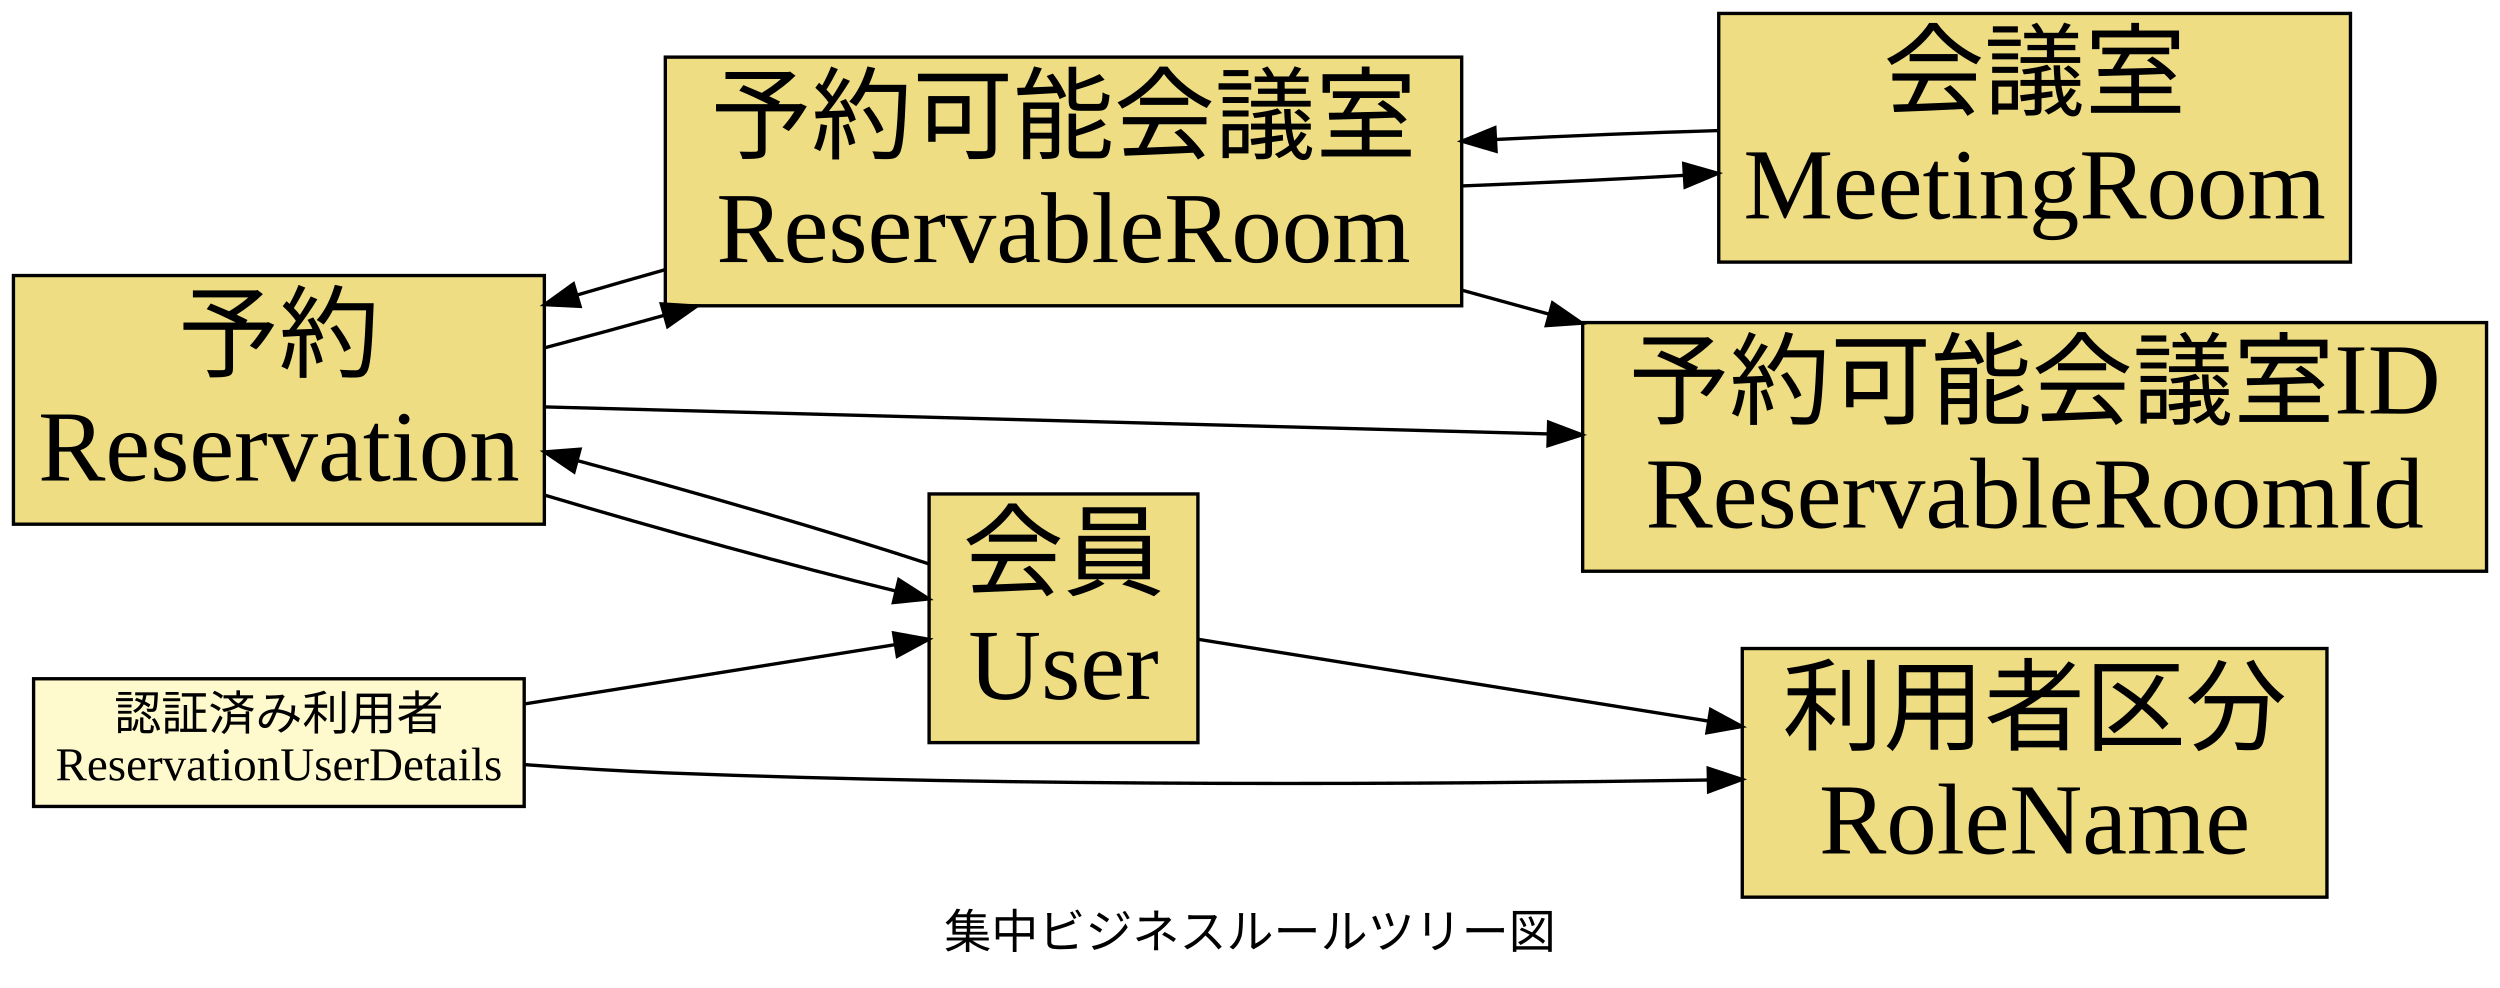
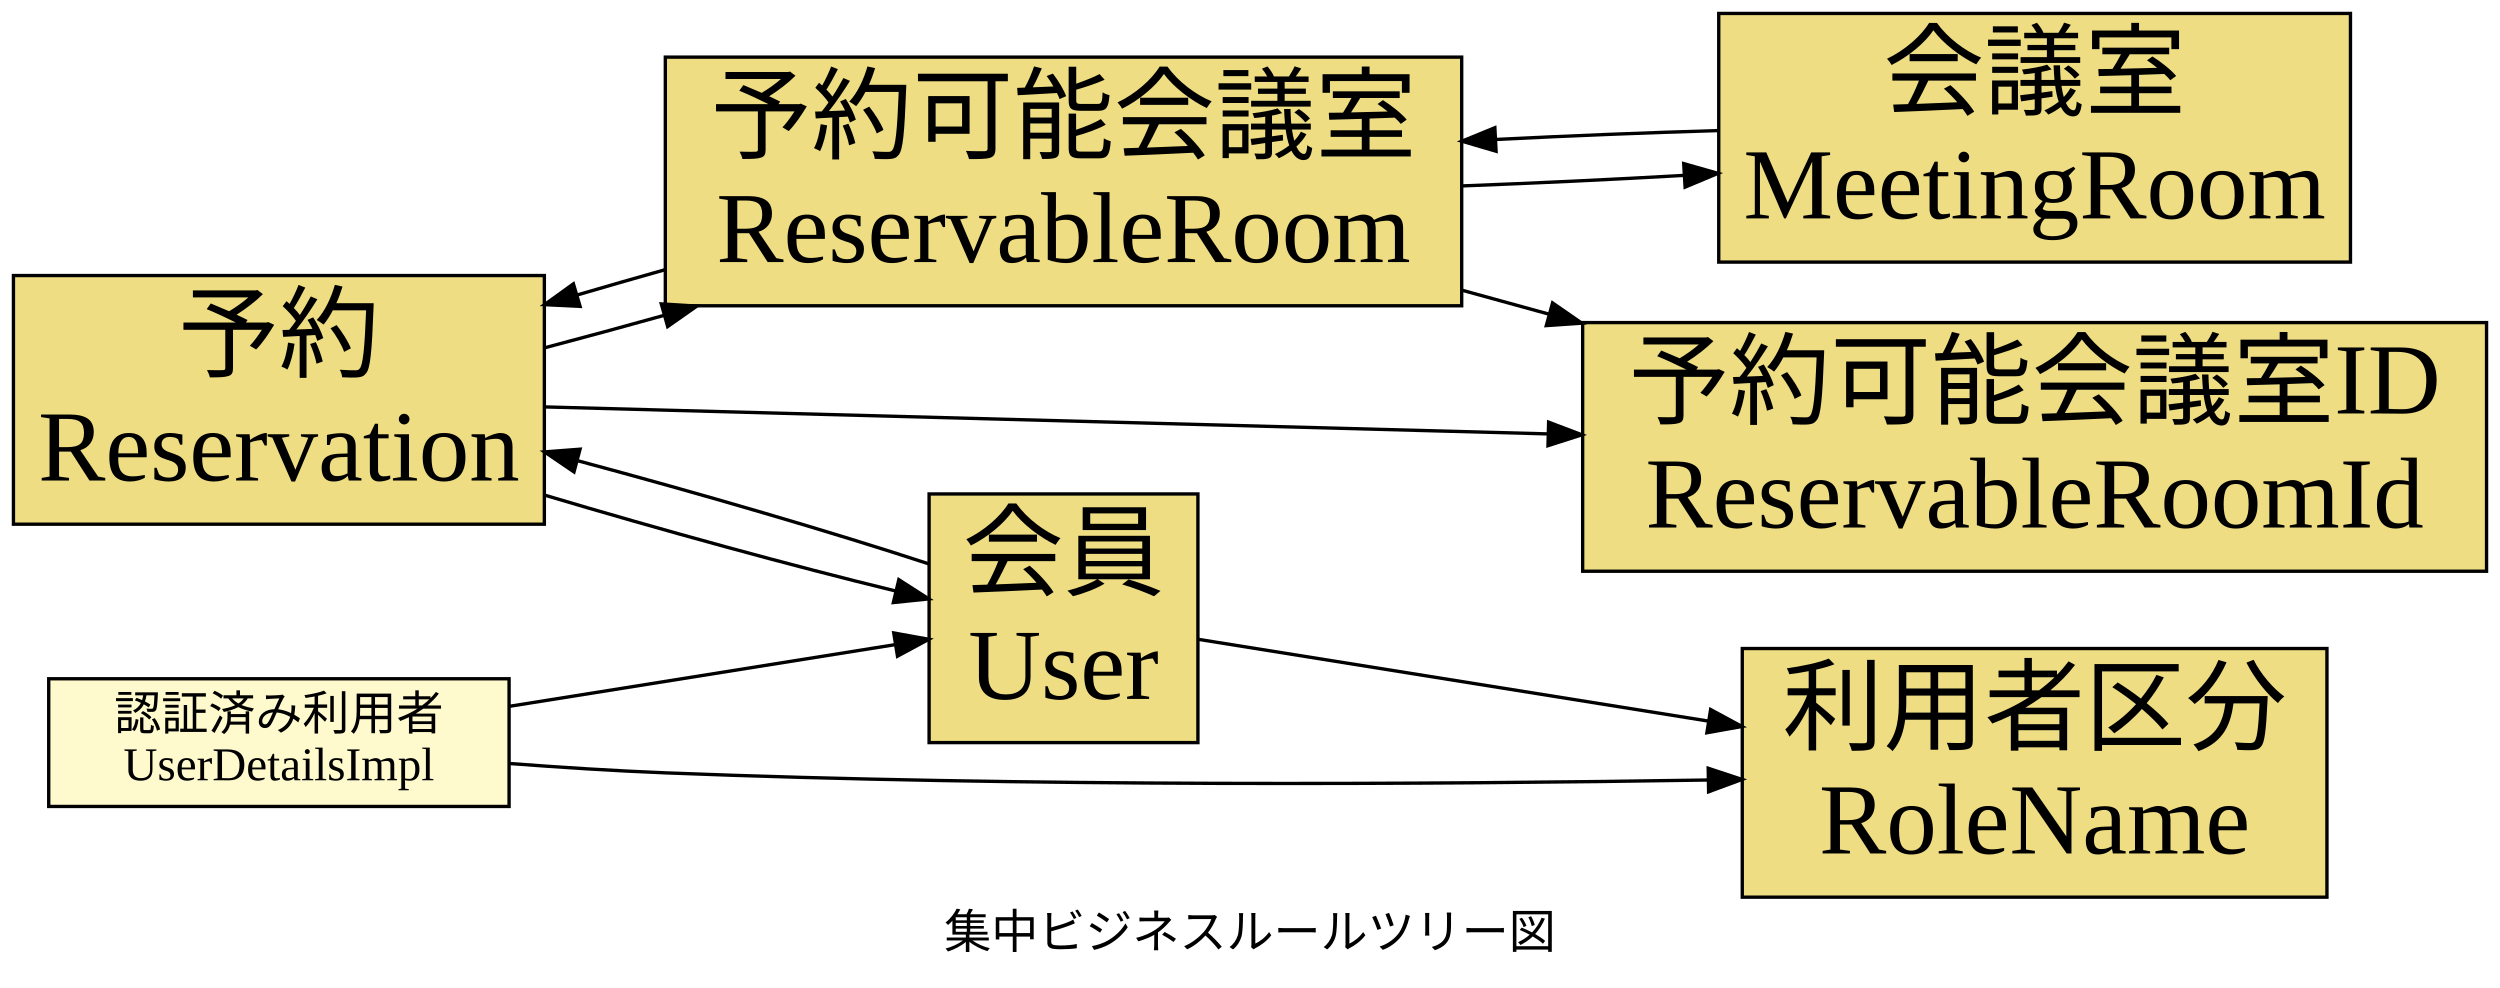
<svg xmlns="http://www.w3.org/2000/svg" width="744pt" height="294pt" viewBox="0.00 0.00 744.00 294.00">
  <g id="graph0" class="graph" transform="scale(1 1) rotate(0) translate(4 290)">
    <polygon fill="white" stroke="transparent" points="-4,4 -4,-290 740,-290 740,4 -4,4" />
    <text text-anchor="middle" x="368" y="-7.8" font-family="Times New Roman,serif" font-size="14.00">
            集中ビジネスルールツリー図
        </text>
    <g id="node1" class="node">
      <polygon fill="#eedd82" stroke="black" points="158,-208 0,-208 0,-134 158,-134 158,-208" />
      <text text-anchor="middle" x="79" y="-180" font-family="Times New Roman,serif" font-size="30.00">予約</text>
      <text text-anchor="middle" x="79" y="-147" font-family="Times New Roman,serif" font-size="30.00">
                Reservation
            </text>
    </g>
    <g id="node3" class="node">
      <polygon fill="#eedd82" stroke="black" points="431,-273 194,-273 194,-199 431,-199 431,-273" />
      <text text-anchor="middle" x="312.5" y="-245" font-family="Times New Roman,serif" font-size="30.00">
                予約可能会議室
            </text>
      <text text-anchor="middle" x="312.5" y="-212" font-family="Times New Roman,serif" font-size="30.00">
                ReservableRoom
            </text>
    </g>
-     <g id="edge8" class="edge">
+     <g id="edge9" class="edge">
      <path fill="none" stroke="black" d="M158.05,-186.49C169.55,-189.51 181.6,-192.79 193.69,-196.17" />
      <polygon fill="black" stroke="black" points="192.8,-199.56 203.37,-198.9 194.7,-192.82 192.8,-199.56" />
    </g>
    <g id="node4" class="node">
      <polygon fill="#eedd82" stroke="black" points="736,-194 467,-194 467,-120 736,-120 736,-194" />
      <text text-anchor="middle" x="601.5" y="-166" font-family="Times New Roman,serif" font-size="30.00">
                予約可能会議室ID
            </text>
      <text text-anchor="middle" x="601.5" y="-133" font-family="Times New Roman,serif" font-size="30.00">
                ReservableRoomId
            </text>
    </g>
-     <g id="edge2" class="edge">
+     <g id="edge7" class="edge">
      <path fill="none" stroke="black" d="M158.21,-168.9C236.94,-166.78 360.21,-163.46 456.64,-160.87" />
      <polygon fill="black" stroke="black" points="456.87,-164.36 466.77,-160.6 456.68,-157.37 456.87,-164.36" />
    </g>
-     <g id="node7" class="node">
+     <g id="node6" class="node">
      <polygon fill="#eedd82" stroke="black" points="352.5,-143 272.5,-143 272.5,-69 352.5,-69 352.5,-143" />
      <text text-anchor="middle" x="312.5" y="-115" font-family="Times New Roman,serif" font-size="30.00">会員
            </text>
      <text text-anchor="middle" x="312.5" y="-82" font-family="Times New Roman,serif" font-size="30.00">User
            </text>
    </g>
-     <g id="edge10" class="edge">
+     <g id="edge3" class="edge">
      <path fill="none" stroke="black" d="M158.05,-142.66C192.61,-132.34 232.19,-121.49 262.5,-114.13" />
      <polygon fill="black" stroke="black" points="263.49,-117.49 272.4,-111.77 261.86,-110.68 263.49,-117.49" />
    </g>
    <g id="node2" class="node">
      <polygon fill="#eedd82" stroke="black" points="695.5,-286 507.5,-286 507.5,-212 695.5,-212 695.5,-286" />
      <text text-anchor="middle" x="601.5" y="-258" font-family="Times New Roman,serif" font-size="30.00">会議室
            </text>
      <text text-anchor="middle" x="601.5" y="-225" font-family="Times New Roman,serif" font-size="30.00">
                MeetingRoom
            </text>
    </g>
-     <g id="edge9" class="edge">
+     <g id="edge10" class="edge">
      <path fill="none" stroke="black" d="M507.26,-251.14C486.19,-250.52 463.45,-249.61 441.23,-248.5" />
      <polygon fill="black" stroke="black" points="441.23,-244.99 431.06,-247.98 440.87,-251.99 441.23,-244.99" />
    </g>
-     <g id="edge4" class="edge">
+     <g id="edge5" class="edge">
      <path fill="none" stroke="black" d="M193.86,-209.72C185.04,-207.23 176.23,-204.7 167.64,-202.18" />
      <polygon fill="black" stroke="black" points="168.63,-198.82 158.05,-199.34 166.65,-205.53 168.63,-198.82" />
    </g>
-     <g id="edge1" class="edge">
+     <g id="edge11" class="edge">
      <path fill="none" stroke="black" d="M431.06,-234.67C452.98,-235.5 475.73,-236.58 497.18,-237.81" />
      <polygon fill="black" stroke="black" points="497.07,-241.31 507.26,-238.41 497.49,-234.32 497.07,-241.31" />
    </g>
-     <g id="edge3" class="edge">
+     <g id="edge8" class="edge">
      <path fill="none" stroke="black" d="M431.06,-203.64C439.61,-201.29 448.29,-198.9 456.96,-196.51" />
      <polygon fill="black" stroke="black" points="458.04,-199.85 466.75,-193.82 456.18,-193.1 458.04,-199.85" />
    </g>
    <g id="node5" class="node">
-       <polygon fill="lemonchiffon" stroke="black" points="152,-88 6,-88 6,-50 152,-50 152,-88" />
-       <text text-anchor="middle" x="79" y="-72.8" font-family="Times New Roman,serif" font-size="14.00">認証済み利用者
-             </text>
-       <text text-anchor="middle" x="79" y="-57.8" font-family="Times New Roman,serif" font-size="14.00">
-                 ReservationUserDetails
-             </text>
-     </g>
-     <g id="node6" class="node">
      <polygon fill="#eedd82" stroke="black" points="688.5,-97 514.5,-97 514.5,-23 688.5,-23 688.5,-97" />
      <text text-anchor="middle" x="601.5" y="-69" font-family="Times New Roman,serif" font-size="30.00">利用者区分
            </text>
      <text text-anchor="middle" x="601.5" y="-36" font-family="Times New Roman,serif" font-size="30.00">
                RoleName
            </text>
    </g>
    <g id="edge6" class="edge">
-       <path fill="none" stroke="black" d="M152.01,-62.45C165.93,-61.43 180.41,-60.54 194,-60 300.11,-55.82 421.92,-56.55 504.32,-57.87" />
-       <polygon fill="black" stroke="black" points="504.36,-61.37 514.42,-58.04 504.48,-54.37 504.36,-61.37" />
-     </g>
-     <g id="edge11" class="edge">
-       <path fill="none" stroke="black" d="M152.3,-80.55C188.09,-86.28 230.37,-93.03 262.36,-98.15" />
-       <polygon fill="black" stroke="black" points="261.93,-101.62 272.36,-99.74 263.04,-94.71 261.93,-101.62" />
-     </g>
-     <g id="edge5" class="edge">
      <path fill="none" stroke="black" d="M272.4,-122.19C243.89,-131.57 204.09,-143.19 168.09,-152.84" />
      <polygon fill="black" stroke="black" points="166.82,-149.56 158.05,-155.51 168.62,-156.32 166.82,-149.56" />
    </g>
-     <g id="edge7" class="edge">
+     <g id="edge1" class="edge">
      <path fill="none" stroke="black" d="M352.5,-99.75C391.38,-93.52 452.6,-83.7 504.49,-75.39" />
      <polygon fill="black" stroke="black" points="505.08,-78.84 514.4,-73.8 503.97,-71.93 505.08,-78.84" />
    </g>
+     <g id="node7" class="node">
+       <polygon fill="lemonchiffon" stroke="black" points="147.5,-88 10.5,-88 10.5,-50 147.5,-50 147.5,-88" />
+       <text text-anchor="middle" x="79" y="-72.8" font-family="Times New Roman,serif" font-size="14.00">認証済み利用者
+             </text>
+       <text text-anchor="middle" x="79" y="-57.8" font-family="Times New Roman,serif" font-size="14.00">
+                 UserDetailsImpl
+             </text>
+     </g>
+     <g id="edge2" class="edge">
+       <path fill="none" stroke="black" d="M147.76,-62.77C162.96,-61.62 179.02,-60.59 194,-60 300.11,-55.82 421.92,-56.55 504.32,-57.87" />
+       <polygon fill="black" stroke="black" points="504.36,-61.37 514.42,-58.04 504.48,-54.37 504.36,-61.37" />
+     </g>
+     <g id="edge4" class="edge">
+       <path fill="none" stroke="black" d="M147.58,-79.8C184.35,-85.68 229.01,-92.82 262.42,-98.16" />
+       <polygon fill="black" stroke="black" points="261.98,-101.63 272.41,-99.75 263.09,-94.72 261.98,-101.63" />
+     </g>
  </g>
</svg>
